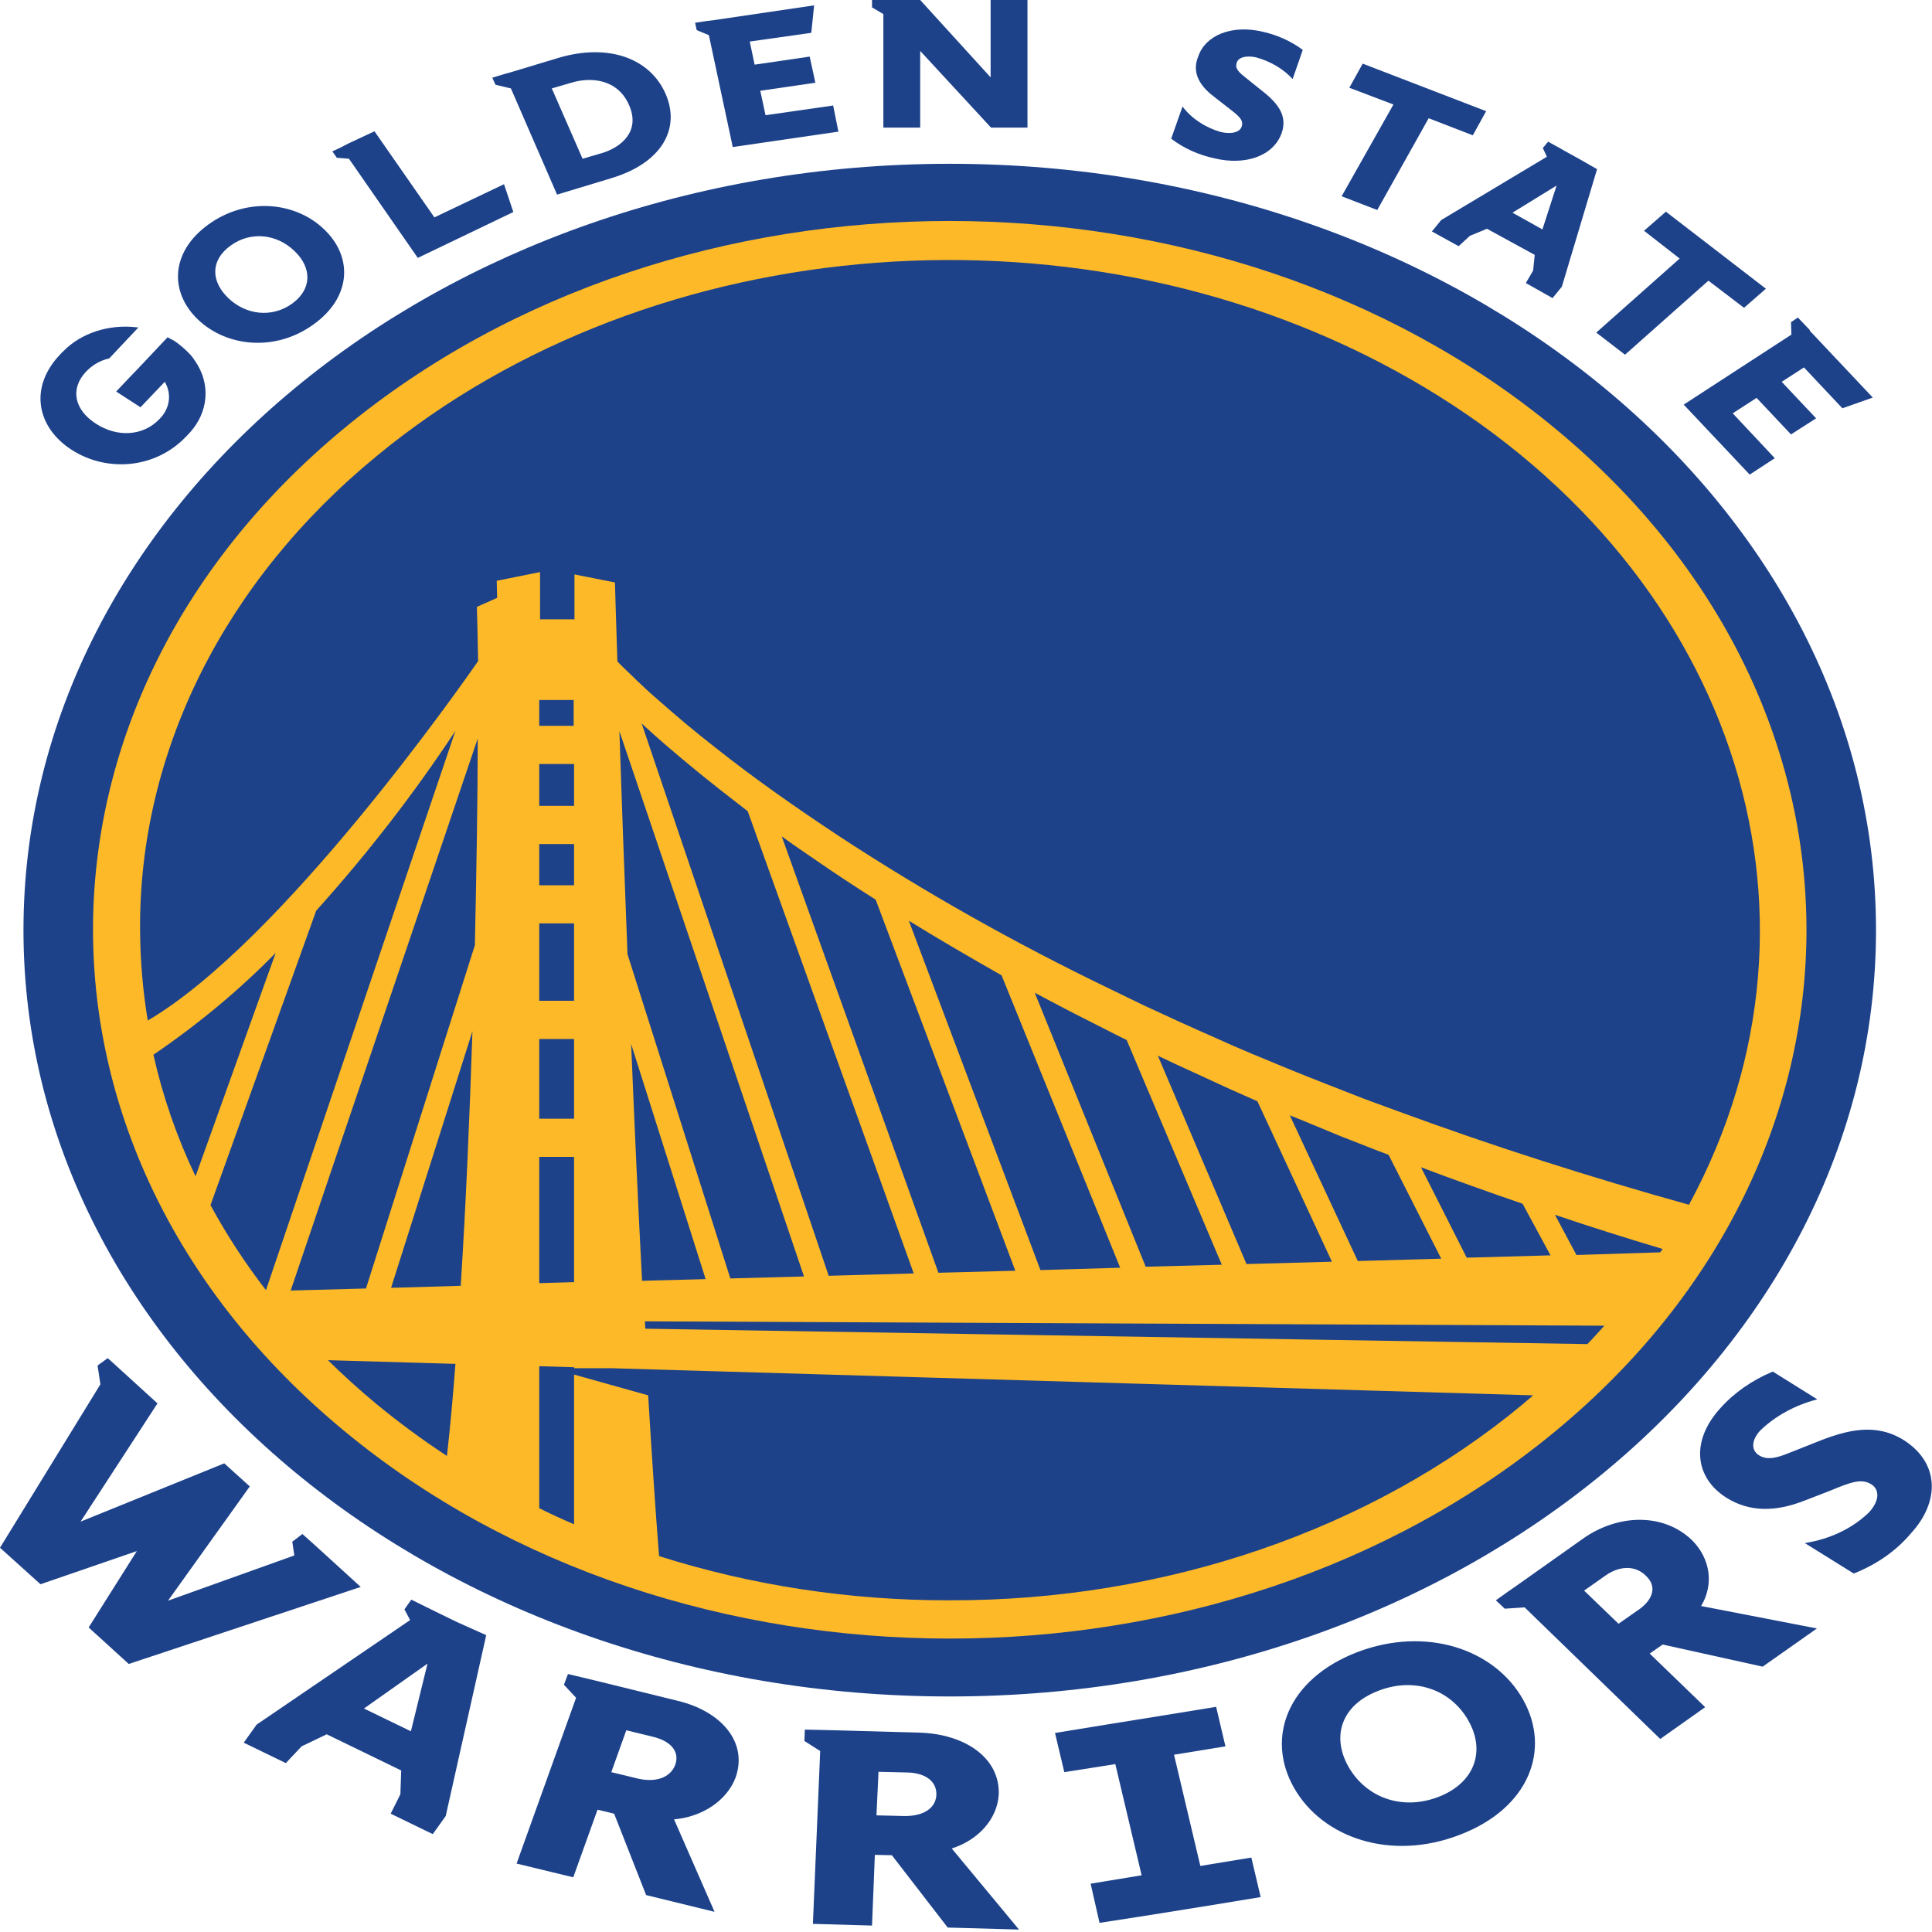
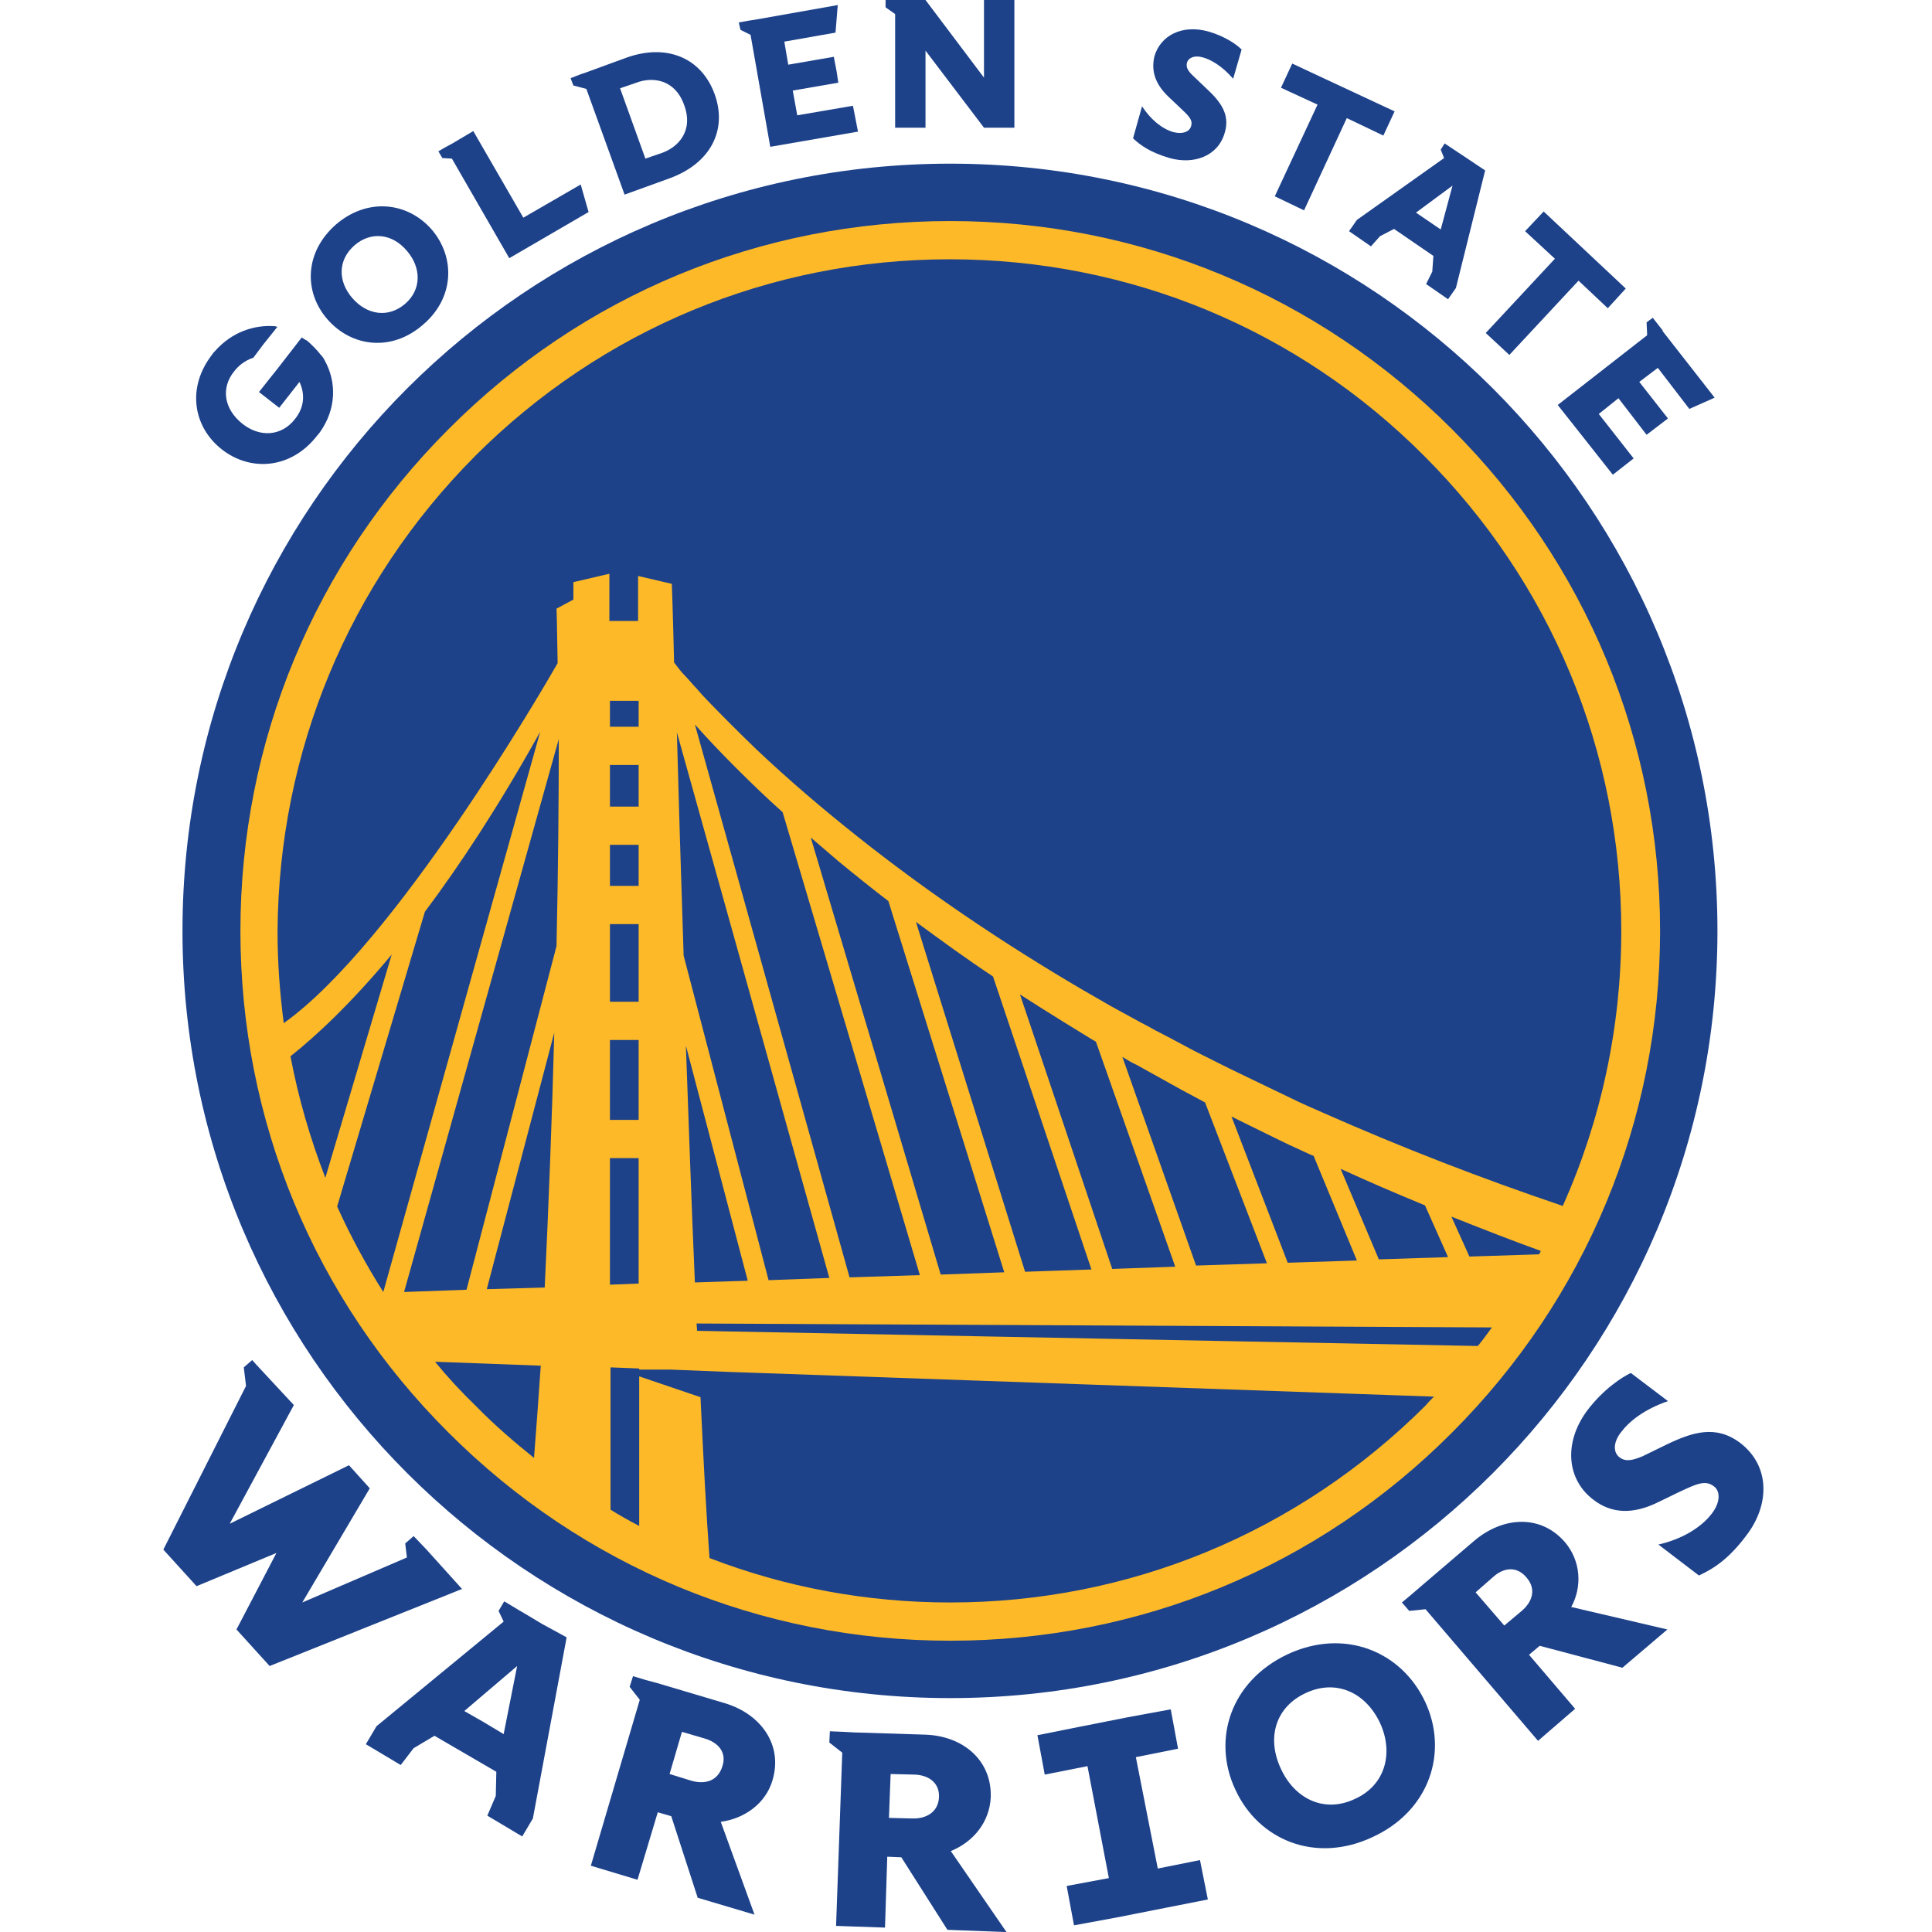
<svg xmlns="http://www.w3.org/2000/svg" width="300px" height="300px" viewBox="0 0 300 300" version="1.1">
  <g id="surface1">
-     <path style=" stroke:none;fill-rule:nonzero;fill:rgb(11.373%,25.882%,54.118%);fill-opacity:1;" d="M 153.824 12.016 L 142.887 0 L 135.406 0 L 135.406 1.145 L 137.168 2.184 L 137.168 19.816 L 142.887 19.816 L 142.887 7.906 L 153.887 19.816 L 159.547 19.816 L 159.547 0 L 153.824 0 Z M 153.824 12.016 " />
-     <path style=" stroke:none;fill-rule:nonzero;fill:rgb(11.373%,25.882%,54.118%);fill-opacity:1;" d="M 113.781 22.832 L 130.188 20.441 L 129.371 16.383 L 118.871 17.891 L 118.055 14.094 L 126.605 12.848 L 126.227 11.078 L 125.727 8.789 L 117.176 10.039 L 116.422 6.449 L 125.977 5.098 L 126.418 0.832 L 110.891 3.121 L 109.633 3.277 L 107.934 3.535 L 108.188 4.68 L 110.074 5.461 Z M 113.781 22.832 " />
-     <path style=" stroke:none;fill-rule:nonzero;fill:rgb(11.373%,25.882%,54.118%);fill-opacity:1;" d="M 86.5 30.219 L 94.922 27.668 C 102.719 25.328 105.734 20.023 103.348 14.562 C 100.957 9.102 94.547 6.656 86.688 8.996 L 79.27 11.234 L 78.328 11.492 L 76.441 12.066 L 76.945 13.16 L 79.332 13.73 Z M 85.684 13.73 L 88.699 12.848 C 91.781 11.91 95.93 12.273 97.688 16.332 C 99.449 20.336 96.559 22.832 93.477 23.77 L 90.461 24.652 Z M 85.684 13.73 " />
-     <path style=" stroke:none;fill-rule:nonzero;fill:rgb(11.373%,25.882%,54.118%);fill-opacity:1;" d="M 64.875 40.047 L 79.711 32.922 L 78.262 28.605 L 67.453 33.754 L 58.148 20.387 L 54.25 22.207 L 52.93 22.883 L 51.609 23.508 L 52.301 24.496 L 54.188 24.652 Z M 64.875 40.047 " />
-     <path style=" stroke:none;fill-rule:nonzero;fill:rgb(11.373%,25.882%,54.118%);fill-opacity:1;" d="M 50.289 35.574 C 45.828 31.309 38.285 30.582 32.375 34.848 C 26.465 39.109 26.277 45.352 30.738 49.617 C 35.203 53.883 42.746 54.66 48.656 50.395 C 54.629 46.133 54.816 39.84 50.289 35.574 M 35.453 46.289 C 32.688 43.637 32.688 40.359 35.832 38.121 C 38.91 35.887 42.934 36.301 45.699 38.953 C 48.469 41.555 48.469 44.934 45.324 47.172 C 42.18 49.41 38.156 48.887 35.453 46.289 " />
-     <path style=" stroke:none;fill-rule:nonzero;fill:rgb(11.373%,25.882%,54.118%);fill-opacity:1;" d="M 26.023 52.371 L 21.309 57.367 L 20.055 58.664 L 18.043 60.797 L 21.812 63.242 L 25.586 59.289 C 26.703 61.18 26.383 63.438 24.77 65.062 C 22.191 67.766 18.168 67.922 14.898 65.793 C 11.566 63.66 10.812 60.383 13.391 57.676 C 13.781 57.277 14.223 56.91 14.711 56.586 C 15.383 56.152 16.152 55.832 16.973 55.648 L 18.922 53.57 L 21.375 50.969 L 21.5 50.863 C 21.375 50.863 21.246 50.812 21.121 50.812 C 16.848 50.336 12.586 51.734 9.871 54.504 C 9.664 54.684 9.477 54.875 9.305 55.078 C 4.465 60.176 5.719 66.363 11.125 69.848 C 16.531 73.332 24.078 72.863 28.918 67.766 C 29.105 67.613 29.23 67.402 29.418 67.246 C 32.398 64.004 32.746 59.602 30.301 56.066 C 30.094 55.742 29.863 55.43 29.609 55.129 C 28.871 54.328 28.027 53.594 27.094 52.945 C 26.652 52.738 26.34 52.527 26.023 52.371 " />
-     <path style=" stroke:none;fill-rule:nonzero;fill:rgb(11.373%,25.882%,54.118%);fill-opacity:1;" d="M 188.461 14.977 L 190.535 16.59 C 192.297 17.941 193.176 18.617 192.801 19.66 C 192.547 20.492 191.293 20.906 189.531 20.492 C 187.078 19.766 184.992 18.371 183.621 16.539 L 181.863 21.531 C 183.777 23.012 186.113 24.066 188.652 24.602 C 193.238 25.691 197.703 24.34 199.023 20.648 C 200.027 17.734 198.145 15.758 195.566 13.781 L 193.176 11.859 C 192.047 10.973 191.793 10.402 192.047 9.727 C 192.297 8.895 193.492 8.582 195 8.895 C 197.277 9.516 199.27 10.695 200.719 12.273 L 202.293 7.75 C 200.531 6.426 198.422 5.465 196.133 4.941 C 191.164 3.746 187.141 5.566 186.074 8.738 C 185.129 10.973 185.949 13.055 188.461 14.977 " />
-     <path style=" stroke:none;fill-rule:nonzero;fill:rgb(11.373%,25.882%,54.118%);fill-opacity:1;" d="M 208.328 30.477 L 213.859 32.609 L 221.844 18.359 L 228.695 21.012 L 230.77 17.266 L 211.598 9.883 L 209.52 13.625 L 216.371 16.227 Z M 208.328 30.477 " />
-     <path style=" stroke:none;fill-rule:nonzero;fill:rgb(11.373%,25.882%,54.118%);fill-opacity:1;" d="M 223.793 34.168 L 222.344 35.938 L 226.496 38.227 L 228.254 36.613 L 230.895 35.523 L 234.605 37.551 L 238.312 39.578 L 238.062 42.023 L 236.93 43.949 L 241.078 46.289 L 242.523 44.52 L 247.992 26.266 L 245.164 24.652 L 242.902 23.402 L 242.273 23.039 L 240.387 22 L 239.57 22.988 L 240.199 24.34 Z M 241.707 28.812 L 239.508 35.625 L 237.18 34.324 L 234.855 33.027 Z M 241.707 28.812 " />
-     <path style=" stroke:none;fill-rule:nonzero;fill:rgb(11.373%,25.882%,54.118%);fill-opacity:1;" d="M 255.285 35.832 L 260.816 40.148 L 247.867 51.645 L 252.332 55.078 L 265.281 43.582 L 270.812 47.797 L 274.207 44.832 L 258.68 32.871 Z M 255.285 35.832 " />
-     <path style=" stroke:none;fill-rule:nonzero;fill:rgb(11.373%,25.882%,54.118%);fill-opacity:1;" d="M 272.762 61.785 L 278.105 67.457 L 282.004 64.957 L 276.66 59.289 L 280.117 57.055 L 286.086 63.398 L 290.805 61.734 L 280.996 51.332 L 281.059 51.281 L 279.172 49.305 L 278.105 50.031 L 278.168 51.957 L 261.445 62.828 L 271.691 73.695 L 275.59 71.148 L 269.055 64.18 Z M 272.762 61.785 " />
-     <path style=" stroke:none;fill-rule:nonzero;fill:rgb(11.373%,25.882%,54.118%);fill-opacity:1;" d="M 291.305 144.43 C 291.305 210.148 226.91 263.426 147.477 263.426 C 68.039 263.426 3.645 210.148 3.645 144.43 C 3.645 78.707 68.039 25.434 147.477 25.434 C 226.91 25.438 291.301 78.711 291.305 144.43 " />
-     <path style=" stroke:none;fill-rule:nonzero;fill:rgb(99.216%,72.549%,15.294%);fill-opacity:1;" d="M 241.52 66.57 C 189.586 23.574 105.352 23.559 53.398 66.543 C 1.445 109.523 1.461 179.215 53.434 222.18 C 105.367 265.18 189.602 265.191 241.555 222.211 C 293.508 179.23 293.492 109.535 241.52 66.57 M 58.523 70.785 C 101.492 35.324 168.926 30.281 218.879 58.793 C 268.832 87.309 287.078 141.254 262.262 187.074 C 246.988 182.812 231.965 178.027 217.254 172.617 C 215.305 171.891 213.355 171.211 211.469 170.484 L 205.75 168.25 L 202.859 167.105 L 200.027 165.961 L 194.371 163.621 C 192.484 162.84 190.602 162.008 188.777 161.176 L 185.949 159.926 C 185.004 159.512 184.125 159.094 183.184 158.68 L 177.648 156.129 L 172.18 153.477 C 157.543 146.422 143.531 138.516 130.25 129.812 C 123.652 125.445 117.176 120.922 111.078 116.082 C 107.996 113.691 105.043 111.195 102.152 108.645 C 101.461 108.023 100.707 107.398 100.016 106.723 C 99.324 106.098 98.633 105.422 97.941 104.746 C 97.25 104.07 96.559 103.445 95.93 102.77 C 95.93 102.719 95.867 102.719 95.867 102.664 C 95.613 95.02 95.488 90.441 95.488 90.441 L 89.203 89.195 L 89.203 96.164 L 83.859 96.164 L 83.859 88.832 L 77.133 90.184 L 77.195 92.836 L 74.051 94.238 C 74.113 96.426 74.18 99.285 74.242 102.664 C 71.664 106.359 43.816 146.195 22.945 158.469 C 22.168 153.766 21.77 149.023 21.75 144.273 C 21.605 116.688 34.855 90.211 58.523 70.785 M 223.793 195.449 L 210.84 195.812 L 200.281 173.188 L 202.355 174.02 L 208.137 176.414 C 210.086 177.195 212.035 177.922 213.984 178.703 C 214.551 178.91 215.117 179.117 215.621 179.328 Z M 220.648 181.25 C 225.867 183.227 231.145 185.098 236.426 186.918 L 240.766 194.93 L 227.75 195.293 Z M 206.82 195.918 L 193.555 196.281 L 179.789 163.93 C 180.668 164.348 181.547 164.762 182.426 165.18 L 185.258 166.48 C 187.141 167.363 189.027 168.195 190.914 169.082 L 195.25 171.004 Z M 189.719 196.387 L 177.902 196.695 L 160.676 154.152 C 163.316 155.559 165.957 156.961 168.66 158.316 L 174.191 161.125 L 174.945 161.488 Z M 173.941 196.852 L 161.559 197.219 L 141.125 142.973 C 145.84 145.883 150.684 148.691 155.523 151.449 Z M 157.66 197.32 L 145.715 197.633 L 121.387 129.867 C 123.086 131.113 124.844 132.309 126.605 133.508 C 129.688 135.641 132.766 137.668 135.973 139.695 Z M 141.883 197.738 L 128.68 198.102 L 99.637 112.34 C 102.152 114.68 104.793 116.914 107.496 119.152 C 110.324 121.492 113.215 123.73 116.105 125.965 Z M 124.844 198.207 L 113.406 198.516 L 97.438 148.172 C 96.934 135.172 96.496 123.207 96.18 113.535 Z M 109.57 198.621 L 99.699 198.883 C 99.07 186.918 98.508 174.332 98.004 162.109 Z M 249.125 205.852 C 248.246 206.785 247.426 207.773 246.484 208.711 L 100.203 206.32 L 100.141 205.176 Z M 244.789 194.875 L 241.457 188.637 C 246.988 190.508 252.582 192.277 258.176 193.941 C 258.051 194.098 257.926 194.305 257.801 194.461 Z M 89.141 118.734 L 89.141 125.133 L 83.293 125.133 L 83.293 131.062 L 89.141 131.062 L 89.141 137.461 L 83.293 137.461 L 83.293 143.387 L 89.141 143.387 L 89.141 155.402 L 83.293 155.402 L 83.293 161.332 L 89.141 161.332 L 89.141 173.711 L 83.293 173.711 L 83.293 179.637 L 89.141 179.637 L 89.141 199.09 L 83.734 199.246 L 83.734 108.699 L 89.078 108.699 L 89.078 112.703 L 83.23 112.703 L 83.23 118.633 L 89.141 118.633 Z M 32.688 187.129 L 49.098 141.41 C 57.086 132.535 64.312 123.199 70.719 113.484 L 41.301 200.336 C 38.039 196.117 35.16 191.699 32.688 187.129 M 30.363 182.656 C 27.453 176.551 25.266 170.227 23.824 163.777 C 30.781 159.047 37.141 153.75 42.809 147.965 Z M 74.18 114.68 C 74.18 123.887 73.988 134.961 73.738 146.77 L 56.828 200.078 L 45.137 200.391 Z M 73.359 160.137 C 72.922 173.344 72.355 186.973 71.539 199.66 L 60.727 199.973 Z M 50.918 211.207 L 70.719 211.781 C 70.344 216.824 69.902 221.609 69.402 226.082 C 65.578 223.566 61.926 220.875 58.461 218.02 C 55.82 215.836 53.309 213.547 50.918 211.207 M 147.477 248.496 C 132.047 248.527 116.746 246.199 102.34 241.633 C 101.773 234.508 101.211 225.977 100.645 216.668 L 89.141 213.445 L 89.141 236.691 C 87.316 235.91 85.492 235.078 83.734 234.195 L 83.734 212.145 L 89.141 212.301 L 89.141 212.457 L 94.984 212.457 L 105.609 212.77 L 238.062 216.668 C 237.559 217.137 236.992 217.551 236.488 218.02 C 212.922 237.598 180.875 248.57 147.477 248.496 " />
-     <path style=" stroke:none;fill-rule:nonzero;fill:rgb(11.373%,25.882%,54.118%);fill-opacity:1;" d="M 190.285 271.172 L 188.84 265.035 L 180.855 266.336 L 171.805 267.793 L 163.82 269.094 L 165.266 275.176 L 173.188 273.93 L 177.273 291.195 L 169.352 292.496 L 170.734 298.582 L 178.781 297.332 L 187.832 295.879 L 195.754 294.578 L 194.309 288.441 L 186.387 289.742 L 182.301 272.473 Z M 190.285 271.172 " />
-     <path style=" stroke:none;fill-rule:nonzero;fill:rgb(11.373%,25.882%,54.118%);fill-opacity:1;" d="M 236.488 263.891 C 240.891 271.695 237.434 280.797 226.684 284.902 C 215.934 289.066 205.309 285.371 200.91 277.57 C 196.508 269.77 199.965 260.719 210.715 256.559 C 221.465 252.449 232.09 256.09 236.488 263.891 M 228.004 267.168 C 225.301 262.383 219.707 260.355 214.047 262.539 C 208.328 264.723 206.691 269.562 209.395 274.348 C 212.098 279.078 217.629 281.211 223.352 279.027 C 229.008 276.844 230.707 271.902 228.004 267.168 " />
-     <path style=" stroke:none;fill-rule:nonzero;fill:rgb(11.373%,25.882%,54.118%);fill-opacity:1;" d="M 262.766 239.188 C 258.238 234.82 251.137 235.133 245.793 238.93 L 235.734 246.055 L 234.164 247.145 L 232.277 248.496 L 233.66 249.797 L 236.742 249.59 L 257.801 270.027 L 264.777 265.09 L 256.164 256.766 L 258.176 255.363 L 273.703 258.797 L 282.129 252.867 L 264.148 249.383 C 266.148 246.055 265.609 242.066 262.766 239.188 M 254.594 249.852 L 251.324 252.137 L 245.98 246.988 L 249.375 244.598 C 251.324 243.246 253.777 242.934 255.535 244.648 C 257.359 246.312 256.668 248.34 254.594 249.852 " />
-     <path style=" stroke:none;fill-rule:nonzero;fill:rgb(11.373%,25.882%,54.118%);fill-opacity:1;" d="M 296.773 238.043 C 294.516 240.75 291.438 242.922 287.848 244.336 L 280.242 239.605 C 284.141 239.008 287.672 237.32 290.238 234.82 C 291.934 232.945 291.809 231.281 290.613 230.504 C 289.043 229.516 287.41 230.137 284.141 231.492 L 280.242 233 C 275.527 234.871 271.504 234.715 268.109 232.582 C 263.27 229.566 262.391 223.898 267.105 218.695 C 269.246 216.285 272.047 214.324 275.277 212.977 L 282.191 217.293 C 278.746 218.184 275.676 219.859 273.328 222.129 C 271.945 223.637 271.883 225.199 273.137 225.977 C 274.145 226.602 275.277 226.602 277.414 225.77 L 282.004 223.949 C 286.781 222.023 291.242 220.883 295.645 223.637 C 301.301 227.277 301.113 233.312 296.773 238.043 " />
-     <path style=" stroke:none;fill-rule:nonzero;fill:rgb(11.373%,25.882%,54.118%);fill-opacity:1;" d="M 155.082 278.715 C 155.332 272.941 149.801 269.25 142.762 269.043 L 129.496 268.676 L 127.484 268.625 L 124.973 268.574 L 124.91 270.34 L 127.359 271.902 L 126.227 298.738 L 135.406 299 L 135.848 288.023 L 138.488 288.078 L 147.16 299.309 L 158.227 299.621 L 147.789 287.035 C 151.98 285.684 154.832 282.43 155.082 278.715 M 140.371 281.992 L 136.098 281.887 L 136.414 275.125 L 140.875 275.23 C 143.453 275.281 145.465 276.426 145.402 278.715 C 145.277 280.953 143.137 282.043 140.371 281.992 " />
-     <path style=" stroke:none;fill-rule:nonzero;fill:rgb(11.373%,25.882%,54.118%);fill-opacity:1;" d="M 114.223 276.012 C 116.172 270.496 111.957 265.711 105.23 264.102 L 92.535 260.98 L 90.586 260.512 L 88.195 259.941 L 87.566 261.605 L 89.453 263.633 L 80.215 289.375 L 89.016 291.508 L 92.785 281.004 L 95.363 281.629 L 100.328 294.266 L 110.953 296.867 L 104.668 282.512 C 109.129 282.109 112.883 279.555 114.223 276.012 M 99.008 276.168 L 94.922 275.18 L 97.25 268.676 L 101.523 269.719 C 103.977 270.34 105.609 271.852 104.855 274.035 C 104.039 276.168 101.648 276.789 99.008 276.168 " />
-     <path style=" stroke:none;fill-rule:nonzero;fill:rgb(11.373%,25.882%,54.118%);fill-opacity:1;" d="M 70.973 251.879 L 67.766 250.316 L 66.508 249.695 L 63.867 248.395 L 62.801 249.902 L 63.68 251.566 L 39.855 267.793 L 37.844 270.602 L 44.383 273.773 L 46.832 271.172 L 50.73 269.301 L 56.512 272.109 L 62.297 274.918 L 62.172 278.609 L 60.664 281.629 L 67.199 284.801 L 69.211 281.992 L 75.5 253.906 Z M 60.16 267.066 L 56.512 265.297 L 66.383 258.328 L 63.805 268.832 Z M 60.16 267.066 " />
-     <path style=" stroke:none;fill-rule:nonzero;fill:rgb(11.373%,25.882%,54.118%);fill-opacity:1;" d="M 49.223 240.23 L 46.957 238.199 L 45.387 239.395 L 45.703 241.527 L 26.09 248.551 L 38.785 230.812 L 34.824 227.227 L 12.512 236.277 L 24.453 217.918 L 17.602 211.676 L 16.723 210.895 L 15.148 212.039 L 15.59 214.953 L 0 240.332 L 6.285 246 L 21.246 240.852 L 13.766 252.711 L 19.992 258.379 L 56.012 246.418 Z M 49.223 240.23 " />
+     <path style=" stroke:none;fill-rule:nonzero;fill:rgb(11.373%,25.882%,54.118%);fill-opacity:1;" d="M 152.793 12.055 L 143.711 0 L 137.512 0 L 137.512 1.137 L 138.996 2.184 L 138.996 19.828 L 143.711 19.828 L 143.711 7.859 L 152.793 19.828 L 157.512 19.828 L 157.512 0 L 152.793 0 Z M 152.793 12.055 " />
+     <path style=" stroke:none;fill-rule:nonzero;fill:rgb(11.373%,25.882%,54.118%);fill-opacity:1;" d="M 119.605 22.797 L 133.23 20.438 L 132.445 16.422 L 123.797 17.906 L 123.098 14.062 L 130.172 12.84 L 129.91 11.094 L 129.473 8.82 L 122.398 10.043 L 121.789 6.465 L 129.738 5.066 L 130.086 0.785 L 117.246 3.059 L 116.113 3.23 L 114.715 3.492 L 114.977 4.629 L 116.547 5.414 Z M 119.605 22.797 " />
+     <path style=" stroke:none;fill-rule:nonzero;fill:rgb(11.373%,25.882%,54.118%);fill-opacity:1;" d="M 96.984 30.219 L 103.973 27.688 C 110.434 25.328 112.969 20.09 110.957 14.586 C 108.949 9.082 103.621 6.637 97.16 8.996 L 90.957 11.266 L 90.172 11.527 L 88.602 12.141 L 89.035 13.277 L 91.047 13.801 Z M 96.285 13.711 L 98.816 12.84 C 101.352 11.879 104.844 12.316 106.242 16.332 C 107.727 20.352 105.281 22.883 102.75 23.758 L 100.215 24.629 Z M 96.285 13.711 " />
+     <path style=" stroke:none;fill-rule:nonzero;fill:rgb(11.373%,25.882%,54.118%);fill-opacity:1;" d="M 79.078 40.09 L 91.395 32.926 L 90.172 28.648 L 81.262 33.801 L 73.488 20.352 L 70.258 22.27 L 69.121 22.883 L 68.074 23.496 L 68.688 24.543 L 70.172 24.629 Z M 79.078 40.09 " />
+     <path style=" stroke:none;fill-rule:nonzero;fill:rgb(11.373%,25.882%,54.118%);fill-opacity:1;" d="M 67.027 35.633 C 63.27 31.355 57.07 30.656 52.18 34.848 C 47.289 39.129 47.113 45.328 50.867 49.609 C 54.625 53.891 60.824 54.676 65.715 50.395 C 70.605 46.203 70.695 39.914 67.027 35.633 M 54.711 46.289 C 52.441 43.672 52.441 40.352 55.062 38.082 C 57.594 35.898 60.914 36.246 63.184 38.953 C 65.453 41.574 65.453 44.98 62.922 47.164 C 60.301 49.434 56.984 48.91 54.711 46.289 " />
+     <path style=" stroke:none;fill-rule:nonzero;fill:rgb(11.373%,25.882%,54.118%);fill-opacity:1;" d="M 46.852 52.402 L 42.922 57.469 L 41.871 58.781 L 40.215 60.875 L 43.355 63.32 L 46.5 59.305 C 47.375 61.137 47.289 63.234 45.805 65.066 C 43.707 67.777 40.301 67.949 37.594 65.766 C 34.887 63.582 34.188 60.352 36.371 57.645 C 36.719 57.207 37.07 56.859 37.504 56.508 C 38.117 56.07 38.727 55.723 39.34 55.547 L 40.91 53.453 L 43.008 50.832 L 43.094 50.746 C 43.008 50.746 42.922 50.746 42.746 50.656 C 39.516 50.395 36.02 51.531 33.398 54.5 C 33.227 54.676 33.051 54.852 32.965 55.023 C 28.945 60.176 29.992 66.289 34.449 69.785 C 38.902 73.277 45.191 72.84 49.207 67.688 C 49.383 67.516 49.473 67.34 49.645 67.164 C 52.266 63.496 52.266 59.305 50.43 55.984 C 50.258 55.637 50.082 55.375 49.82 55.113 C 49.207 54.324 48.508 53.629 47.723 52.93 C 47.375 52.754 47.113 52.578 46.852 52.406 " />
+     <path style=" stroke:none;fill-rule:nonzero;fill:rgb(11.373%,25.882%,54.118%);fill-opacity:1;" d="M 181.441 15.023 L 183.102 16.594 C 184.586 17.992 185.285 18.605 184.934 19.652 C 184.672 20.438 183.711 20.875 182.227 20.523 C 180.395 20 178.645 18.516 177.336 16.508 L 175.938 21.484 C 177.16 22.621 178.648 23.668 181.617 24.543 C 185.371 25.59 189.129 24.281 190.176 20.613 C 191.051 17.73 189.477 15.723 187.293 13.711 L 185.285 11.793 C 184.324 10.918 184.148 10.305 184.324 9.695 C 184.586 8.91 185.547 8.559 186.77 8.91 C 188.078 9.258 189.824 10.305 191.484 12.227 L 192.797 7.688 C 192.098 6.988 190.352 5.676 187.645 4.891 C 183.539 3.758 180.219 5.504 179.258 8.734 C 178.734 11.004 179.344 13.016 181.441 15.023 " />
+     <path style=" stroke:none;fill-rule:nonzero;fill:rgb(11.373%,25.882%,54.118%);fill-opacity:1;" d="M 197.949 30.48 L 202.492 32.664 L 209.129 18.34 L 214.805 21.051 L 216.551 17.293 L 200.656 9.871 L 198.91 13.625 L 204.586 16.246 Z M 197.949 30.48 " />
+     <path style=" stroke:none;fill-rule:nonzero;fill:rgb(11.373%,25.882%,54.118%);fill-opacity:1;" d="M 210.699 34.148 L 209.477 35.898 L 212.883 38.254 L 214.281 36.684 L 216.465 35.547 L 219.523 37.645 L 222.578 39.738 L 222.402 42.184 L 221.445 44.105 L 224.852 46.465 L 226.074 44.719 L 230.613 26.465 L 228.258 24.891 L 226.422 23.668 L 225.898 23.32 L 224.324 22.27 L 223.715 23.23 L 224.238 24.543 Z M 225.547 28.82 L 223.715 35.633 L 219.871 33.016 L 225.551 28.82 Z M 225.547 28.82 " />
+     <path style=" stroke:none;fill-rule:nonzero;fill:rgb(11.373%,25.882%,54.118%);fill-opacity:1;" d="M 236.816 35.898 L 241.445 40.176 L 230.703 51.707 L 234.371 55.113 L 245.113 43.582 L 249.656 47.863 L 252.449 44.805 L 239.699 32.84 Z M 236.816 35.898 " />
+     <path style=" stroke:none;fill-rule:nonzero;fill:rgb(11.373%,25.882%,54.118%);fill-opacity:1;" d="M 251.312 61.836 L 255.68 67.512 L 259 64.98 L 254.547 59.305 L 257.426 57.121 L 262.32 63.496 L 266.25 61.75 L 258.125 51.355 L 258.215 51.355 L 256.641 49.348 L 255.68 50.047 L 255.77 52.055 L 241.883 62.883 L 250.441 73.715 L 253.672 71.184 L 248.258 64.281 Z M 251.312 61.836 " />
+     <path style=" stroke:none;fill-rule:nonzero;fill:rgb(11.373%,25.882%,54.118%);fill-opacity:1;" d="M 266.684 144.547 C 266.684 210.316 213.32 263.68 147.555 263.68 C 81.789 263.68 28.336 210.402 28.336 144.547 C 28.336 78.695 81.699 25.414 147.555 25.414 C 213.406 25.414 266.684 78.781 266.684 144.547 " />
+     <path style=" stroke:none;fill-rule:nonzero;fill:rgb(99.216%,72.549%,15.294%);fill-opacity:1;" d="M 225.461 66.641 C 204.676 45.855 176.988 34.324 147.555 34.324 C 118.121 34.324 90.434 45.766 69.648 66.641 C 48.859 87.426 37.332 115.113 37.332 144.547 C 37.332 173.98 48.773 201.668 69.648 222.457 C 90.434 243.242 118.121 254.77 147.555 254.77 C 176.988 254.77 204.676 243.328 225.461 222.457 C 246.25 201.668 257.777 173.98 257.777 144.547 C 257.777 115.113 246.25 87.426 225.461 66.641 M 73.75 70.832 C 93.402 51.18 119.605 40.262 147.465 40.262 C 175.328 40.262 201.531 51.094 221.184 70.832 C 240.832 90.484 251.75 116.688 251.75 144.547 C 251.75 159.484 248.605 173.98 242.668 187.258 C 230.004 182.977 217.602 178.172 205.375 172.758 C 203.801 172.059 202.141 171.363 200.57 170.574 L 195.852 168.305 L 193.496 167.168 L 191.137 166.035 L 186.422 163.676 C 184.848 162.891 183.277 162.016 181.793 161.23 L 179.434 160.008 C 178.648 159.57 177.863 159.133 177.164 158.785 L 172.535 156.25 L 167.992 153.633 C 155.938 146.559 144.234 138.695 133.23 129.961 C 127.73 125.594 122.402 121.055 117.336 116.25 C 114.801 113.805 112.355 111.359 109.91 108.828 C 109.301 108.215 108.688 107.516 108.164 106.906 C 107.551 106.293 107.027 105.594 106.418 104.984 C 105.805 104.371 105.281 103.672 104.758 102.977 L 104.672 102.887 C 104.496 95.203 104.32 90.66 104.32 90.66 L 99.082 89.438 L 99.082 96.426 L 94.625 96.426 L 94.625 89.09 L 89.035 90.398 L 89.035 93.105 L 86.418 94.504 C 86.504 96.688 86.504 99.57 86.59 102.977 C 84.496 106.645 61.352 146.559 44.059 158.875 C 43.445 154.156 43.098 149.441 43.098 144.637 C 43.27 116.777 54.102 90.574 73.754 70.836 M 210.699 195.73 L 199.957 196.078 L 191.223 173.371 L 192.973 174.242 L 197.773 176.602 C 199.348 177.387 201.008 178.176 202.578 178.871 C 203.016 179.047 203.453 179.309 203.977 179.484 Z M 208.168 181.492 C 212.535 183.5 216.816 185.336 221.27 187.168 L 224.852 195.203 L 214.105 195.555 Z M 196.727 196.164 L 185.723 196.516 L 174.281 164.113 C 174.98 164.547 175.676 164.984 176.465 165.336 L 178.82 166.645 C 180.395 167.52 181.965 168.391 183.539 169.266 L 187.121 171.188 Z M 182.488 196.691 L 172.707 197.039 L 158.383 154.418 C 160.566 155.816 162.75 157.211 165.023 158.609 L 169.562 161.402 L 170.176 161.754 Z M 169.477 197.125 L 159.172 197.477 L 142.227 143.152 C 146.156 146.031 150.086 148.914 154.191 151.621 Z M 155.938 197.562 L 146.07 197.914 L 125.895 130.051 C 127.289 131.273 128.777 132.496 130.172 133.719 C 132.707 135.812 135.328 137.91 137.945 139.918 Z M 142.836 198 L 131.918 198.348 L 107.902 112.496 C 109.996 114.852 112.18 117.125 114.363 119.309 C 116.723 121.664 119.082 123.938 121.527 126.121 Z M 128.777 198.438 L 119.344 198.785 L 106.156 148.391 C 105.719 135.375 105.367 123.324 105.105 113.715 Z M 116.109 198.871 L 107.902 199.137 C 107.379 187.168 106.941 174.504 106.504 162.363 Z M 231.664 206.121 C 230.965 207.082 230.266 208.043 229.48 209.004 L 108.25 206.648 L 108.164 205.512 L 231.66 206.121 Z M 228.168 195.117 L 225.375 188.918 C 230.004 190.75 234.633 192.586 239.262 194.242 C 239.176 194.418 239.086 194.594 239 194.77 Z M 99.168 118.871 L 99.168 125.246 L 94.277 125.246 L 94.277 131.184 L 99.168 131.184 L 99.168 137.559 L 94.277 137.559 L 94.277 143.5 L 99.168 143.5 L 99.168 155.551 L 94.277 155.551 L 94.277 161.492 L 99.168 161.492 L 99.168 173.895 L 94.277 173.895 L 94.277 179.832 L 99.168 179.832 L 99.168 199.309 L 94.711 199.484 L 94.711 108.824 L 99.168 108.824 L 99.168 112.844 L 94.277 112.844 L 94.277 118.781 L 99.168 118.781 Z M 52.352 187.344 L 65.977 141.578 C 71.48 134.242 77.508 125.07 83.883 113.629 L 59.516 200.621 C 56.809 196.34 54.449 191.973 52.352 187.344 M 50.52 182.891 C 48.16 176.777 46.328 170.488 45.105 164.023 C 48.945 160.969 54.363 155.988 60.824 148.215 Z M 86.766 114.766 C 86.766 123.934 86.68 135.027 86.414 146.906 L 72.441 200.27 L 62.746 200.621 Z M 86.066 160.355 C 85.719 173.543 85.191 187.258 84.582 199.922 L 75.586 200.184 Z M 67.551 211.449 L 83.969 212.062 C 83.621 217.129 83.273 221.93 82.922 226.387 C 79.777 223.852 76.723 221.23 73.926 218.352 C 71.566 216.078 69.473 213.809 67.551 211.449 M 147.555 248.832 C 134.539 248.832 121.965 246.473 110.172 241.934 C 109.648 234.77 109.211 226.297 108.773 216.953 L 99.254 213.723 L 99.254 236.953 C 97.77 236.168 96.199 235.293 94.801 234.422 L 94.801 212.324 L 99.254 212.5 L 99.254 212.672 L 104.145 212.672 L 112.969 213.023 L 222.664 216.867 C 222.23 217.305 221.793 217.738 221.355 218.262 C 201.531 238.004 175.328 248.832 147.555 248.832 " />
+     <path style=" stroke:none;fill-rule:nonzero;fill:rgb(11.373%,25.882%,54.118%);fill-opacity:1;" d="M 182.926 271.539 L 181.793 265.426 L 175.152 266.648 L 167.641 268.133 L 161.09 269.445 L 162.227 275.559 L 168.863 274.246 L 172.184 291.629 L 165.633 292.852 L 166.77 298.965 L 173.406 297.742 L 180.918 296.258 L 187.555 294.949 L 186.332 288.832 L 179.781 290.145 L 176.375 272.852 Z M 182.926 271.539 " />
+     <path style=" stroke:none;fill-rule:nonzero;fill:rgb(11.373%,25.882%,54.118%);fill-opacity:1;" d="M 221.27 264.203 C 224.938 271.977 222.055 281.148 213.145 285.254 C 204.238 289.445 195.414 285.688 191.836 277.914 C 188.168 270.141 191.051 261.059 199.957 256.867 C 208.777 252.762 217.602 256.43 221.27 264.203 M 214.281 267.523 C 212.012 262.719 207.383 260.711 202.754 262.895 C 198.035 265.078 196.641 269.883 198.91 274.684 C 201.094 279.402 205.723 281.586 210.438 279.312 C 215.066 277.219 216.465 272.238 214.281 267.523 " />
+     <path style=" stroke:none;fill-rule:nonzero;fill:rgb(11.373%,25.882%,54.118%);fill-opacity:1;" d="M 243.016 239.484 C 239.262 235.121 233.41 235.469 228.953 239.223 L 220.57 246.387 L 219.258 247.52 L 217.688 248.832 L 218.824 250.141 L 221.355 249.879 L 238.824 270.316 L 244.586 265.34 L 237.426 256.953 L 239.086 255.559 L 251.926 258.965 L 258.91 253.023 L 243.977 249.531 C 245.723 246.387 245.461 242.367 243.016 239.484 M 236.293 250.141 L 233.582 252.414 L 229.129 247.258 L 231.922 244.812 C 233.496 243.418 235.504 243.156 236.988 244.902 C 238.562 246.648 238.039 248.656 236.289 250.141 " />
+     <path style=" stroke:none;fill-rule:nonzero;fill:rgb(11.373%,25.882%,54.118%);fill-opacity:1;" d="M 271.227 238.352 C 268.434 242.105 266.074 243.59 263.805 244.641 L 257.516 239.836 C 261.008 239.051 264.066 237.305 265.812 235.031 C 267.211 233.199 267.121 231.449 266.074 230.754 C 264.766 229.793 263.453 230.402 260.66 231.715 L 257.426 233.285 C 253.496 235.207 250.18 235.031 247.383 232.848 C 243.367 229.793 242.668 224.113 246.508 218.961 C 249.043 215.641 251.926 213.809 253.234 213.195 L 259 217.562 C 255.242 218.875 252.973 220.707 251.664 222.453 C 250.527 223.941 250.441 225.512 251.488 226.297 C 252.273 226.91 253.234 226.91 255.07 226.121 L 258.824 224.289 C 262.844 222.367 266.422 221.23 270.18 224.027 C 274.895 227.609 274.809 233.633 271.227 238.352 " />
+     <path style=" stroke:none;fill-rule:nonzero;fill:rgb(11.373%,25.882%,54.118%);fill-opacity:1;" d="M 153.844 279.051 C 154.016 273.285 149.477 269.531 143.625 269.355 L 132.617 269.008 L 130.961 268.918 L 128.863 268.832 L 128.777 270.578 L 130.785 272.152 L 129.824 299.051 L 137.422 299.316 L 137.773 288.309 L 139.957 288.398 L 147.117 299.664 L 156.289 300.012 L 147.641 287.438 C 151.223 285.953 153.668 282.895 153.844 279.051 M 141.613 282.371 L 138.035 282.281 L 138.297 275.469 L 142.051 275.559 C 144.148 275.645 145.895 276.781 145.805 279.051 C 145.719 281.32 143.887 282.457 141.613 282.371 " />
+     <path style=" stroke:none;fill-rule:nonzero;fill:rgb(11.373%,25.882%,54.118%);fill-opacity:1;" d="M 119.953 276.43 C 121.613 270.93 118.121 266.125 112.531 264.465 L 101.961 261.32 L 100.305 260.883 L 98.293 260.273 L 97.77 261.934 L 99.344 263.941 L 91.746 289.707 L 98.992 291.891 L 102.137 281.41 L 104.234 282.02 L 108.34 294.684 L 117.16 297.305 L 111.922 282.895 C 115.676 282.371 118.906 280.012 119.957 276.43 M 107.379 276.52 L 103.973 275.469 L 105.891 268.918 L 109.473 269.969 C 111.484 270.578 112.879 272.062 112.18 274.246 C 111.484 276.52 109.562 277.129 107.379 276.52 " />
+     <path style=" stroke:none;fill-rule:nonzero;fill:rgb(11.373%,25.882%,54.118%);fill-opacity:1;" d="M 84.145 252.148 L 81.523 250.578 L 80.477 249.965 L 78.293 248.656 L 77.418 250.141 L 78.207 251.801 L 58.465 268.047 L 56.809 270.84 L 62.223 274.07 L 64.23 271.453 L 67.465 269.531 L 72.266 272.324 L 77.07 275.121 L 76.984 278.875 L 75.672 281.934 L 81.09 285.164 L 82.746 282.371 L 87.988 254.246 Z M 75.148 267.434 L 72.094 265.688 L 80.301 258.699 L 78.207 269.27 Z M 75.148 267.434 " />
+     <path style=" stroke:none;fill-rule:nonzero;fill:rgb(11.373%,25.882%,54.118%);fill-opacity:1;" d="M 66.152 240.535 L 64.23 238.527 L 62.922 239.66 L 63.184 241.844 L 46.938 248.832 L 57.418 231.102 L 54.188 227.52 L 35.672 236.605 L 45.629 218.176 L 39.863 211.973 L 39.164 211.188 L 37.855 212.324 L 38.203 215.207 L 25.363 240.621 L 30.52 246.301 L 42.922 241.145 L 36.719 253.023 L 41.871 258.699 L 71.742 246.734 Z M 66.152 240.535 " />
  </g>
</svg>
